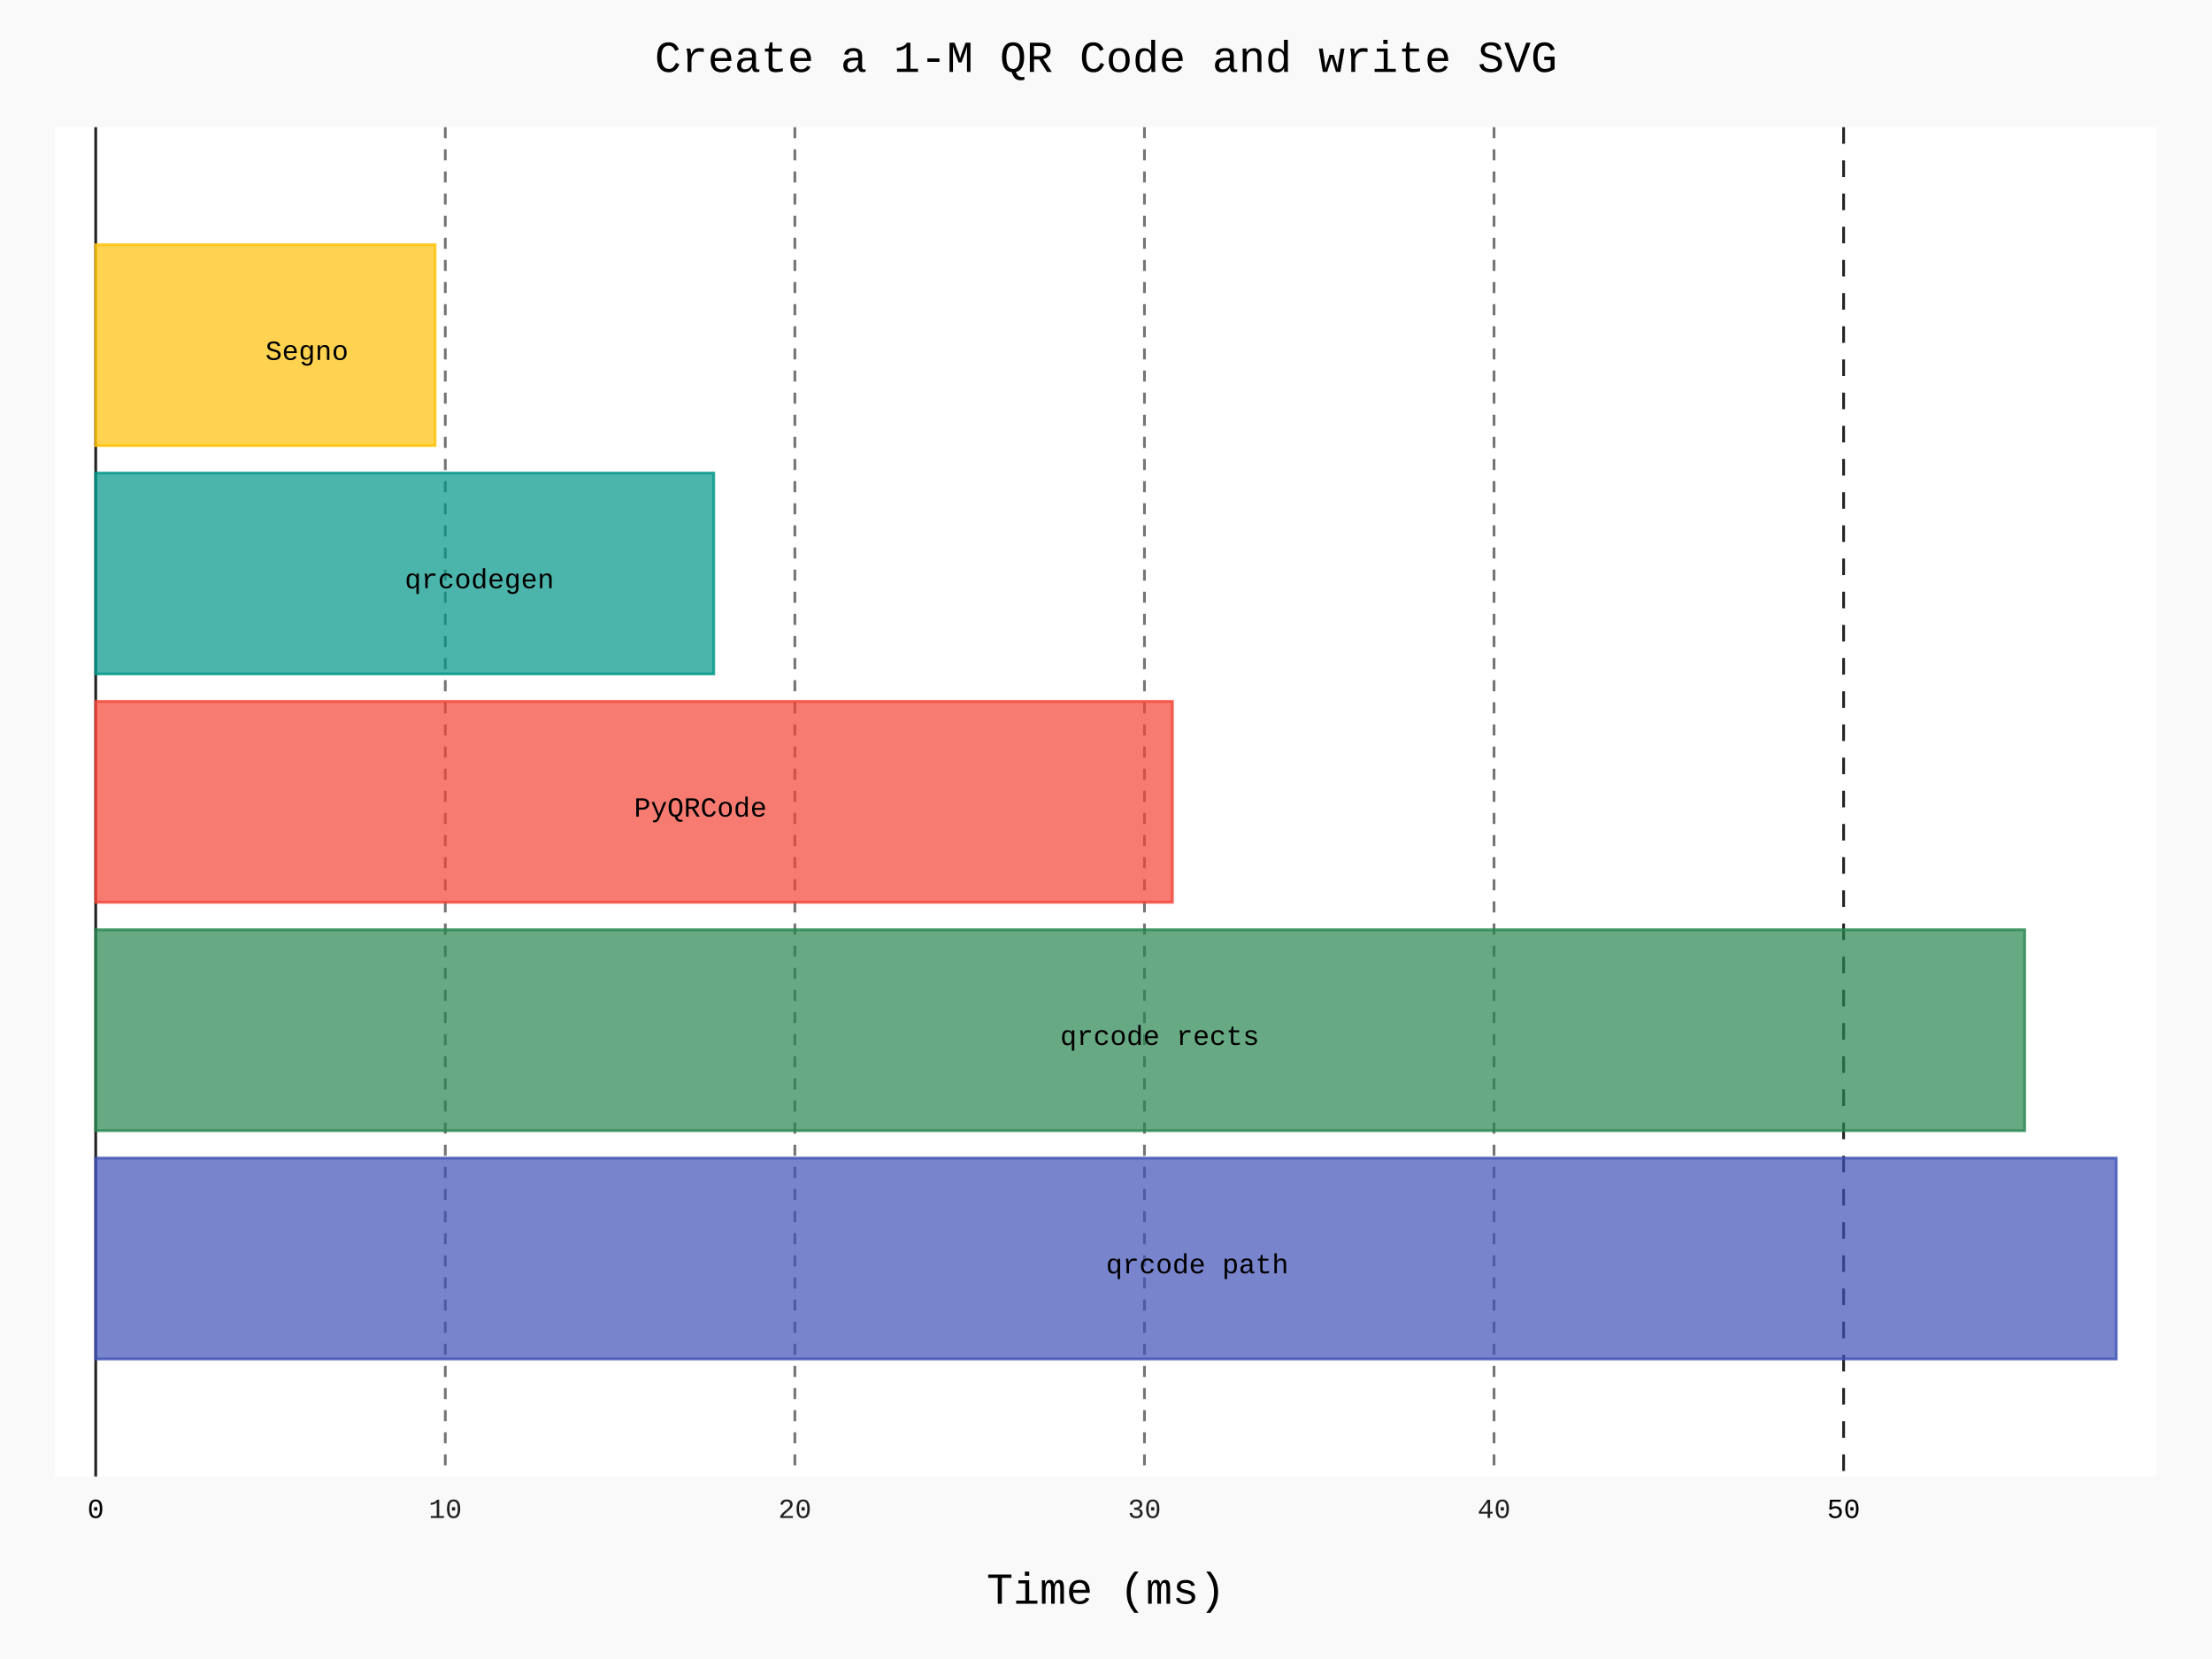
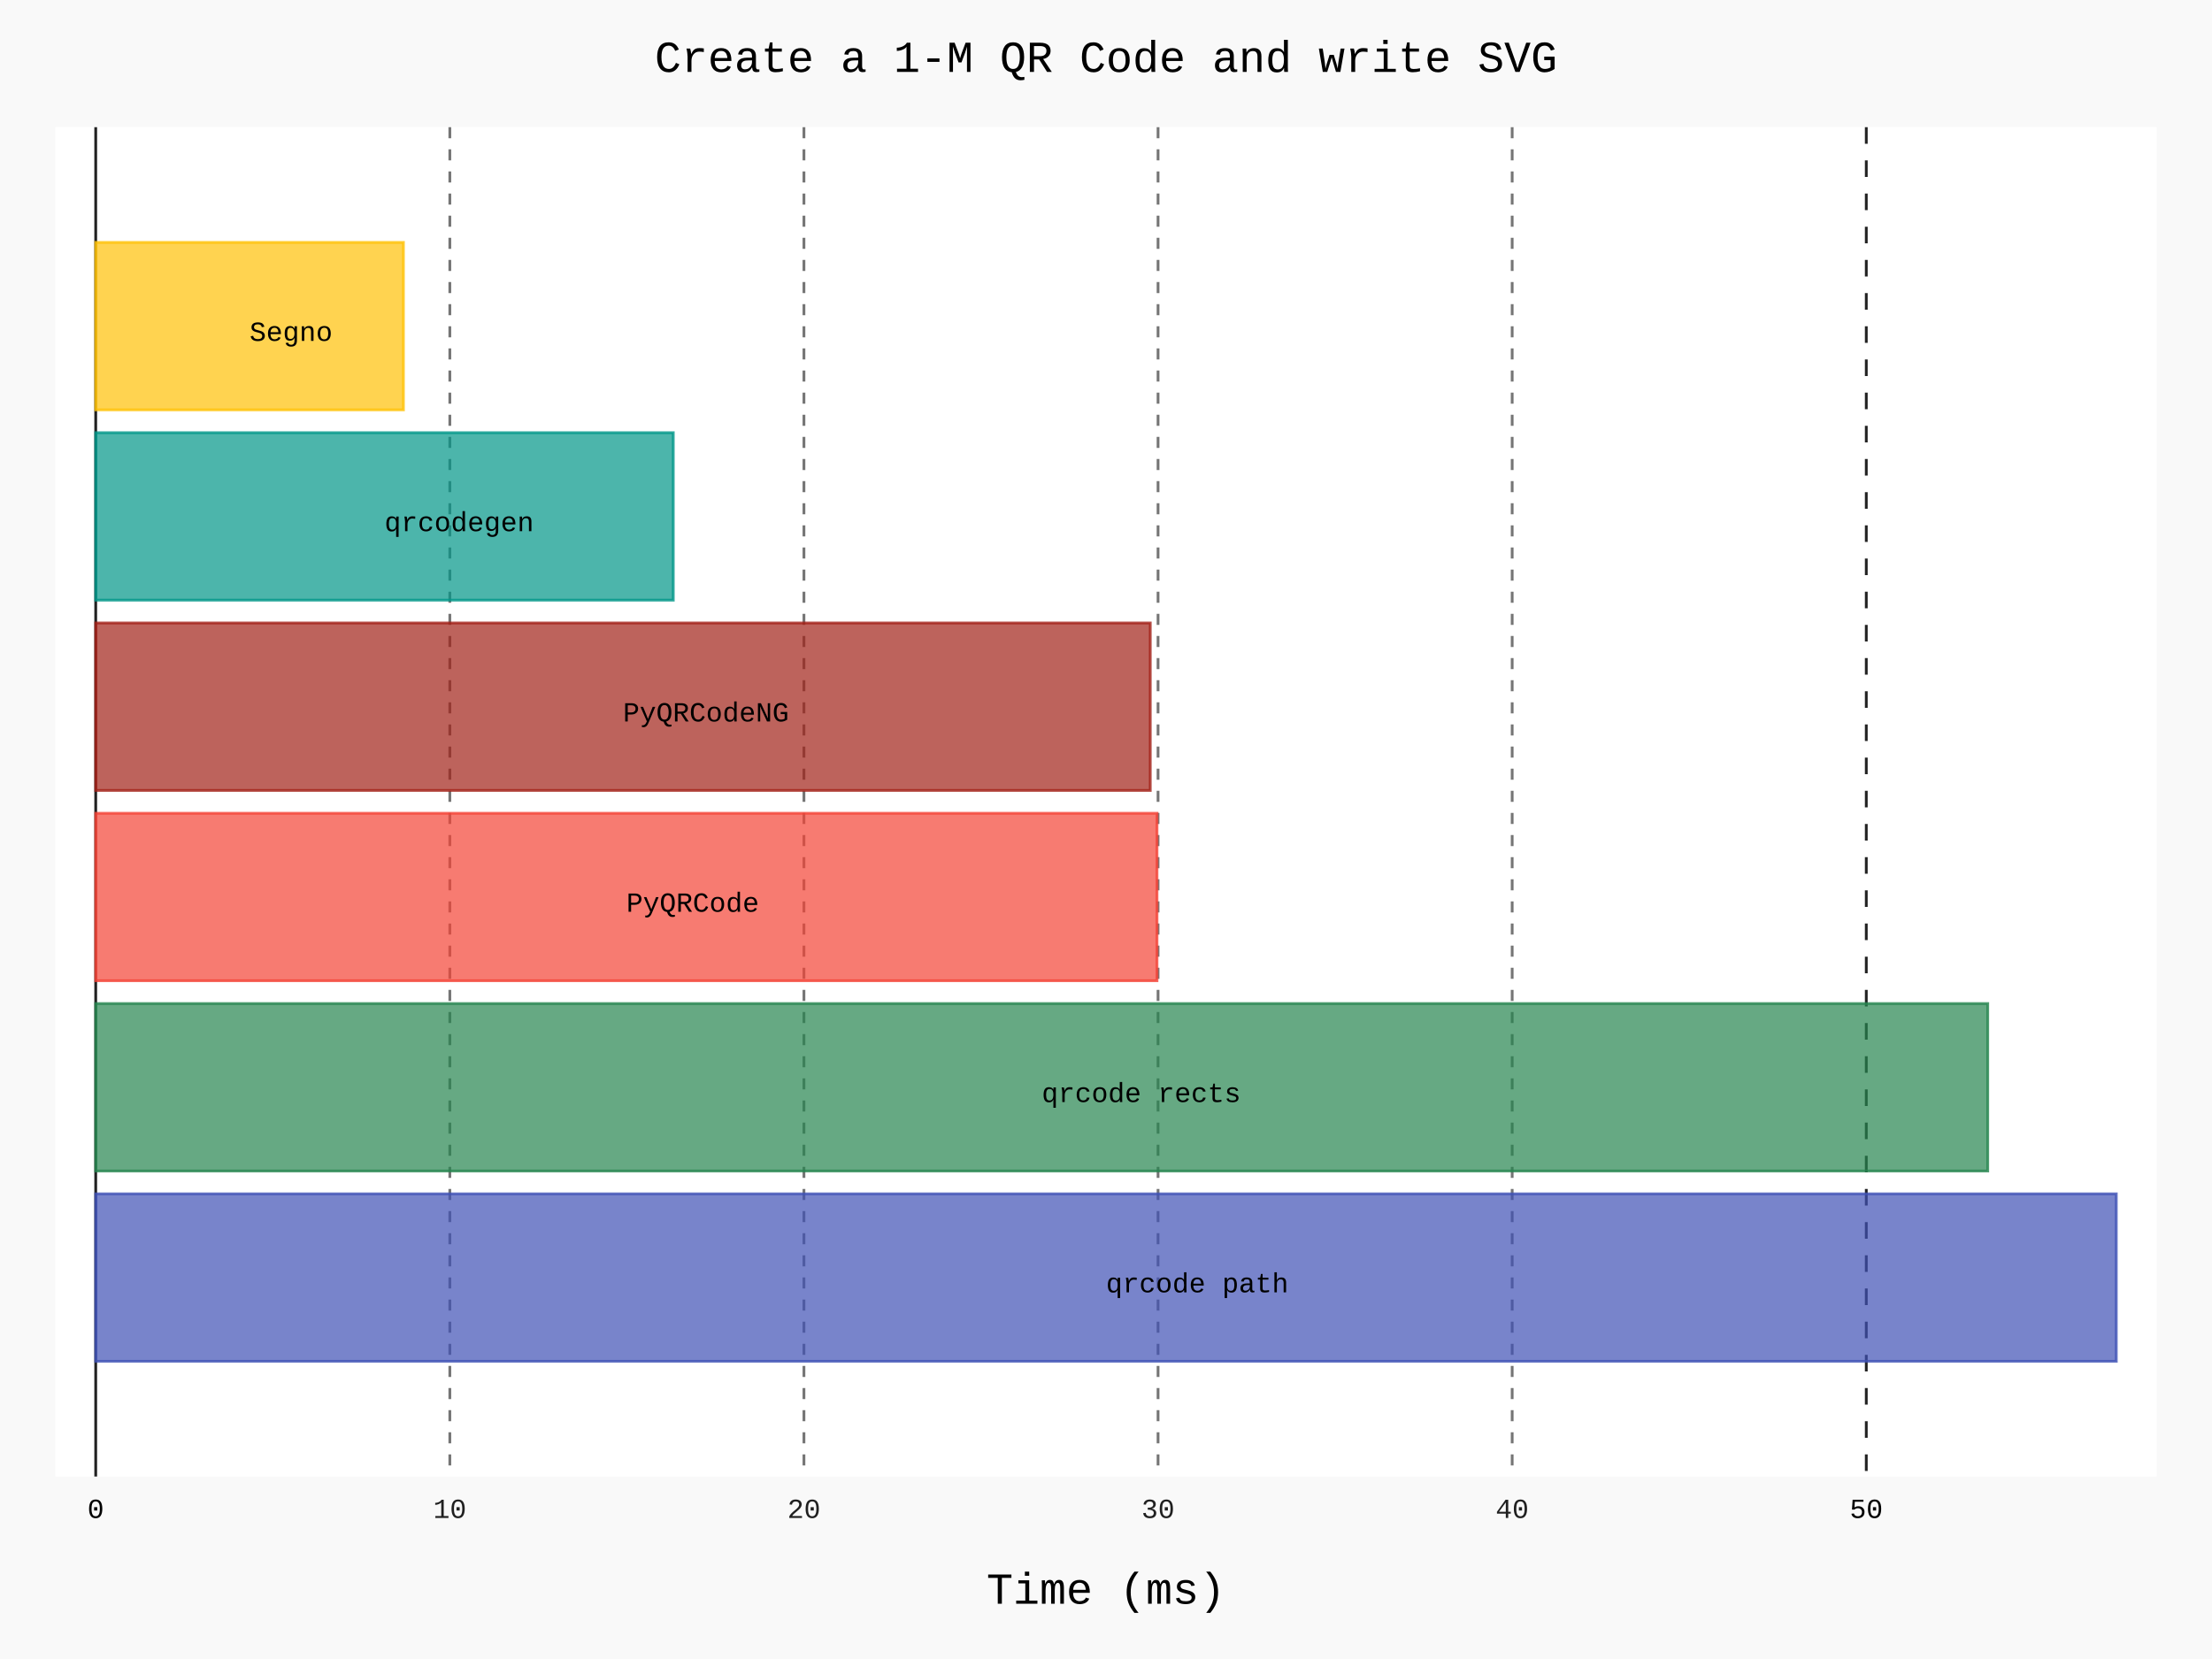
- <svg xmlns="http://www.w3.org/2000/svg" class="pygal-chart" id="chart-7f5a9bb5-65cb-453c-b338-b646a56fb398" viewBox="0 0 800 600">
+ <svg xmlns="http://www.w3.org/2000/svg" class="pygal-chart" id="chart-72c07c0e-d07e-40d5-acb6-f27f57f7df5c" viewBox="0 0 800 600">
  <defs>
-     <style type="text/css">#chart-7f5a9bb5-65cb-453c-b338-b646a56fb398{-webkit-user-select:none;-webkit-font-smoothing:antialiased;font-family:Consolas,"Liberation Mono",Menlo,Courier,monospace}#chart-7f5a9bb5-65cb-453c-b338-b646a56fb398 .title{font-family:Consolas,"Liberation Mono",Menlo,Courier,monospace;font-size:16px}#chart-7f5a9bb5-65cb-453c-b338-b646a56fb398 .legends .legend text{font-family:Consolas,"Liberation Mono",Menlo,Courier,monospace;font-size:14px}#chart-7f5a9bb5-65cb-453c-b338-b646a56fb398 .axis text{font-family:Consolas,"Liberation Mono",Menlo,Courier,monospace;font-size:10px}#chart-7f5a9bb5-65cb-453c-b338-b646a56fb398 .axis text.major{font-family:Consolas,"Liberation Mono",Menlo,Courier,monospace;font-size:10px}#chart-7f5a9bb5-65cb-453c-b338-b646a56fb398 .text-overlay text.value{font-family:Consolas,"Liberation Mono",Menlo,Courier,monospace;font-size:16px}#chart-7f5a9bb5-65cb-453c-b338-b646a56fb398 .text-overlay text.label{font-family:Consolas,"Liberation Mono",Menlo,Courier,monospace;font-size:10px}#chart-7f5a9bb5-65cb-453c-b338-b646a56fb398 .tooltip{font-family:Consolas,"Liberation Mono",Menlo,Courier,monospace;font-size:14px}#chart-7f5a9bb5-65cb-453c-b338-b646a56fb398 text.no_data{font-family:Consolas,"Liberation Mono",Menlo,Courier,monospace;font-size:64px}
- #chart-7f5a9bb5-65cb-453c-b338-b646a56fb398{background-color:rgba(249,249,249,1)}#chart-7f5a9bb5-65cb-453c-b338-b646a56fb398 path,#chart-7f5a9bb5-65cb-453c-b338-b646a56fb398 line,#chart-7f5a9bb5-65cb-453c-b338-b646a56fb398 rect,#chart-7f5a9bb5-65cb-453c-b338-b646a56fb398 circle{-webkit-transition:150ms;-moz-transition:150ms;transition:150ms}#chart-7f5a9bb5-65cb-453c-b338-b646a56fb398 .graph &gt; .background{fill:rgba(249,249,249,1)}#chart-7f5a9bb5-65cb-453c-b338-b646a56fb398 .plot &gt; .background{fill:rgba(255,255,255,1)}#chart-7f5a9bb5-65cb-453c-b338-b646a56fb398 .graph{fill:rgba(0,0,0,.87)}#chart-7f5a9bb5-65cb-453c-b338-b646a56fb398 text.no_data{fill:rgba(0,0,0,1)}#chart-7f5a9bb5-65cb-453c-b338-b646a56fb398 .title{fill:rgba(0,0,0,1)}#chart-7f5a9bb5-65cb-453c-b338-b646a56fb398 .legends .legend text{fill:rgba(0,0,0,.87)}#chart-7f5a9bb5-65cb-453c-b338-b646a56fb398 .legends .legend:hover text{fill:rgba(0,0,0,1)}#chart-7f5a9bb5-65cb-453c-b338-b646a56fb398 .axis .line{stroke:rgba(0,0,0,1)}#chart-7f5a9bb5-65cb-453c-b338-b646a56fb398 .axis .guide.line{stroke:rgba(0,0,0,.54)}#chart-7f5a9bb5-65cb-453c-b338-b646a56fb398 .axis .major.line{stroke:rgba(0,0,0,.87)}#chart-7f5a9bb5-65cb-453c-b338-b646a56fb398 .axis text.major{fill:rgba(0,0,0,1)}#chart-7f5a9bb5-65cb-453c-b338-b646a56fb398 .axis.y .guides:hover .guide.line,#chart-7f5a9bb5-65cb-453c-b338-b646a56fb398 .line-graph .axis.x .guides:hover .guide.line,#chart-7f5a9bb5-65cb-453c-b338-b646a56fb398 .stackedline-graph .axis.x .guides:hover .guide.line,#chart-7f5a9bb5-65cb-453c-b338-b646a56fb398 .xy-graph .axis.x .guides:hover .guide.line{stroke:rgba(0,0,0,1)}#chart-7f5a9bb5-65cb-453c-b338-b646a56fb398 .axis .guides:hover text{fill:rgba(0,0,0,1)}#chart-7f5a9bb5-65cb-453c-b338-b646a56fb398 .reactive{fill-opacity:.7;stroke-opacity:.8}#chart-7f5a9bb5-65cb-453c-b338-b646a56fb398 .ci{stroke:rgba(0,0,0,.87)}#chart-7f5a9bb5-65cb-453c-b338-b646a56fb398 .reactive.active,#chart-7f5a9bb5-65cb-453c-b338-b646a56fb398 .active .reactive{fill-opacity:.8;stroke-opacity:.9;stroke-width:4}#chart-7f5a9bb5-65cb-453c-b338-b646a56fb398 .ci .reactive.active{stroke-width:1.5}#chart-7f5a9bb5-65cb-453c-b338-b646a56fb398 .series text{fill:rgba(0,0,0,1)}#chart-7f5a9bb5-65cb-453c-b338-b646a56fb398 .tooltip rect{fill:rgba(255,255,255,1);stroke:rgba(0,0,0,1);-webkit-transition:opacity 150ms;-moz-transition:opacity 150ms;transition:opacity 150ms}#chart-7f5a9bb5-65cb-453c-b338-b646a56fb398 .tooltip .label{fill:rgba(0,0,0,.87)}#chart-7f5a9bb5-65cb-453c-b338-b646a56fb398 .tooltip .label{fill:rgba(0,0,0,.87)}#chart-7f5a9bb5-65cb-453c-b338-b646a56fb398 .tooltip .legend{font-size:.8em;fill:rgba(0,0,0,.54)}#chart-7f5a9bb5-65cb-453c-b338-b646a56fb398 .tooltip .x_label{font-size:.6em;fill:rgba(0,0,0,1)}#chart-7f5a9bb5-65cb-453c-b338-b646a56fb398 .tooltip .xlink{font-size:.5em;text-decoration:underline}#chart-7f5a9bb5-65cb-453c-b338-b646a56fb398 .tooltip .value{font-size:1.5em}#chart-7f5a9bb5-65cb-453c-b338-b646a56fb398 .bound{font-size:.5em}#chart-7f5a9bb5-65cb-453c-b338-b646a56fb398 .max-value{font-size:.75em;fill:rgba(0,0,0,.54)}#chart-7f5a9bb5-65cb-453c-b338-b646a56fb398 .map-element{fill:rgba(255,255,255,1);stroke:rgba(0,0,0,.54) !important}#chart-7f5a9bb5-65cb-453c-b338-b646a56fb398 .map-element .reactive{fill-opacity:inherit;stroke-opacity:inherit}#chart-7f5a9bb5-65cb-453c-b338-b646a56fb398 .color-0,#chart-7f5a9bb5-65cb-453c-b338-b646a56fb398 .color-0 a:visited{stroke:#F44336;fill:#F44336}#chart-7f5a9bb5-65cb-453c-b338-b646a56fb398 .color-1,#chart-7f5a9bb5-65cb-453c-b338-b646a56fb398 .color-1 a:visited{stroke:#3F51B5;fill:#3F51B5}#chart-7f5a9bb5-65cb-453c-b338-b646a56fb398 .color-2,#chart-7f5a9bb5-65cb-453c-b338-b646a56fb398 .color-2 a:visited{stroke:#009688;fill:#009688}#chart-7f5a9bb5-65cb-453c-b338-b646a56fb398 .color-3,#chart-7f5a9bb5-65cb-453c-b338-b646a56fb398 .color-3 a:visited{stroke:#FFC107;fill:#FFC107}#chart-7f5a9bb5-65cb-453c-b338-b646a56fb398 .color-4,#chart-7f5a9bb5-65cb-453c-b338-b646a56fb398 .color-4 a:visited{stroke:#FF5722;fill:#FF5722}#chart-7f5a9bb5-65cb-453c-b338-b646a56fb398 .text-overlay .color-0 text{fill:black}#chart-7f5a9bb5-65cb-453c-b338-b646a56fb398 .text-overlay .color-1 text{fill:black}#chart-7f5a9bb5-65cb-453c-b338-b646a56fb398 .text-overlay .color-2 text{fill:black}#chart-7f5a9bb5-65cb-453c-b338-b646a56fb398 .text-overlay .color-3 text{fill:black}#chart-7f5a9bb5-65cb-453c-b338-b646a56fb398 .text-overlay .color-4 text{fill:black}
- #chart-7f5a9bb5-65cb-453c-b338-b646a56fb398 text.no_data{text-anchor:middle}#chart-7f5a9bb5-65cb-453c-b338-b646a56fb398 .guide.line{fill:none}#chart-7f5a9bb5-65cb-453c-b338-b646a56fb398 .centered{text-anchor:middle}#chart-7f5a9bb5-65cb-453c-b338-b646a56fb398 .title{text-anchor:middle}#chart-7f5a9bb5-65cb-453c-b338-b646a56fb398 .legends .legend text{fill-opacity:1}#chart-7f5a9bb5-65cb-453c-b338-b646a56fb398 .axis.x text{text-anchor:middle}#chart-7f5a9bb5-65cb-453c-b338-b646a56fb398 .axis.x:not(.web) text[transform]{text-anchor:start}#chart-7f5a9bb5-65cb-453c-b338-b646a56fb398 .axis.x:not(.web) text[transform].backwards{text-anchor:end}#chart-7f5a9bb5-65cb-453c-b338-b646a56fb398 .axis.y text{text-anchor:end}#chart-7f5a9bb5-65cb-453c-b338-b646a56fb398 .axis.y text[transform].backwards{text-anchor:start}#chart-7f5a9bb5-65cb-453c-b338-b646a56fb398 .axis.y2 text{text-anchor:start}#chart-7f5a9bb5-65cb-453c-b338-b646a56fb398 .axis.y2 text[transform].backwards{text-anchor:end}#chart-7f5a9bb5-65cb-453c-b338-b646a56fb398 .axis .guide.line{stroke-dasharray:4,4}#chart-7f5a9bb5-65cb-453c-b338-b646a56fb398 .axis .major.guide.line{stroke-dasharray:6,6}#chart-7f5a9bb5-65cb-453c-b338-b646a56fb398 .horizontal .axis.y .guide.line,#chart-7f5a9bb5-65cb-453c-b338-b646a56fb398 .horizontal .axis.y2 .guide.line,#chart-7f5a9bb5-65cb-453c-b338-b646a56fb398 .vertical .axis.x .guide.line{opacity:0}#chart-7f5a9bb5-65cb-453c-b338-b646a56fb398 .horizontal .axis.always_show .guide.line,#chart-7f5a9bb5-65cb-453c-b338-b646a56fb398 .vertical .axis.always_show .guide.line{opacity:1 !important}#chart-7f5a9bb5-65cb-453c-b338-b646a56fb398 .axis.y .guides:hover .guide.line,#chart-7f5a9bb5-65cb-453c-b338-b646a56fb398 .axis.y2 .guides:hover .guide.line,#chart-7f5a9bb5-65cb-453c-b338-b646a56fb398 .axis.x .guides:hover .guide.line{opacity:1}#chart-7f5a9bb5-65cb-453c-b338-b646a56fb398 .axis .guides:hover text{opacity:1}#chart-7f5a9bb5-65cb-453c-b338-b646a56fb398 .nofill{fill:none}#chart-7f5a9bb5-65cb-453c-b338-b646a56fb398 .subtle-fill{fill-opacity:.2}#chart-7f5a9bb5-65cb-453c-b338-b646a56fb398 .dot{stroke-width:1px;fill-opacity:1}#chart-7f5a9bb5-65cb-453c-b338-b646a56fb398 .dot.active{stroke-width:5px}#chart-7f5a9bb5-65cb-453c-b338-b646a56fb398 .dot.negative{fill:transparent}#chart-7f5a9bb5-65cb-453c-b338-b646a56fb398 text,#chart-7f5a9bb5-65cb-453c-b338-b646a56fb398 tspan{stroke:none !important}#chart-7f5a9bb5-65cb-453c-b338-b646a56fb398 .series text.active{opacity:1}#chart-7f5a9bb5-65cb-453c-b338-b646a56fb398 .tooltip rect{fill-opacity:.95;stroke-width:.5}#chart-7f5a9bb5-65cb-453c-b338-b646a56fb398 .tooltip text{fill-opacity:1}#chart-7f5a9bb5-65cb-453c-b338-b646a56fb398 .showable{visibility:hidden}#chart-7f5a9bb5-65cb-453c-b338-b646a56fb398 .showable.shown{visibility:visible}#chart-7f5a9bb5-65cb-453c-b338-b646a56fb398 .gauge-background{fill:rgba(229,229,229,1);stroke:none}#chart-7f5a9bb5-65cb-453c-b338-b646a56fb398 .bg-lines{stroke:rgba(249,249,249,1);stroke-width:2px}</style>
+     <style type="text/css">#chart-72c07c0e-d07e-40d5-acb6-f27f57f7df5c{-webkit-user-select:none;-webkit-font-smoothing:antialiased;font-family:Consolas,"Liberation Mono",Menlo,Courier,monospace}#chart-72c07c0e-d07e-40d5-acb6-f27f57f7df5c .title{font-family:Consolas,"Liberation Mono",Menlo,Courier,monospace;font-size:16px}#chart-72c07c0e-d07e-40d5-acb6-f27f57f7df5c .legends .legend text{font-family:Consolas,"Liberation Mono",Menlo,Courier,monospace;font-size:14px}#chart-72c07c0e-d07e-40d5-acb6-f27f57f7df5c .axis text{font-family:Consolas,"Liberation Mono",Menlo,Courier,monospace;font-size:10px}#chart-72c07c0e-d07e-40d5-acb6-f27f57f7df5c .axis text.major{font-family:Consolas,"Liberation Mono",Menlo,Courier,monospace;font-size:10px}#chart-72c07c0e-d07e-40d5-acb6-f27f57f7df5c .text-overlay text.value{font-family:Consolas,"Liberation Mono",Menlo,Courier,monospace;font-size:16px}#chart-72c07c0e-d07e-40d5-acb6-f27f57f7df5c .text-overlay text.label{font-family:Consolas,"Liberation Mono",Menlo,Courier,monospace;font-size:10px}#chart-72c07c0e-d07e-40d5-acb6-f27f57f7df5c .tooltip{font-family:Consolas,"Liberation Mono",Menlo,Courier,monospace;font-size:14px}#chart-72c07c0e-d07e-40d5-acb6-f27f57f7df5c text.no_data{font-family:Consolas,"Liberation Mono",Menlo,Courier,monospace;font-size:64px}
+ #chart-72c07c0e-d07e-40d5-acb6-f27f57f7df5c{background-color:rgba(249,249,249,1)}#chart-72c07c0e-d07e-40d5-acb6-f27f57f7df5c path,#chart-72c07c0e-d07e-40d5-acb6-f27f57f7df5c line,#chart-72c07c0e-d07e-40d5-acb6-f27f57f7df5c rect,#chart-72c07c0e-d07e-40d5-acb6-f27f57f7df5c circle{-webkit-transition:150ms;-moz-transition:150ms;transition:150ms}#chart-72c07c0e-d07e-40d5-acb6-f27f57f7df5c .graph &gt; .background{fill:rgba(249,249,249,1)}#chart-72c07c0e-d07e-40d5-acb6-f27f57f7df5c .plot &gt; .background{fill:rgba(255,255,255,1)}#chart-72c07c0e-d07e-40d5-acb6-f27f57f7df5c .graph{fill:rgba(0,0,0,.87)}#chart-72c07c0e-d07e-40d5-acb6-f27f57f7df5c text.no_data{fill:rgba(0,0,0,1)}#chart-72c07c0e-d07e-40d5-acb6-f27f57f7df5c .title{fill:rgba(0,0,0,1)}#chart-72c07c0e-d07e-40d5-acb6-f27f57f7df5c .legends .legend text{fill:rgba(0,0,0,.87)}#chart-72c07c0e-d07e-40d5-acb6-f27f57f7df5c .legends .legend:hover text{fill:rgba(0,0,0,1)}#chart-72c07c0e-d07e-40d5-acb6-f27f57f7df5c .axis .line{stroke:rgba(0,0,0,1)}#chart-72c07c0e-d07e-40d5-acb6-f27f57f7df5c .axis .guide.line{stroke:rgba(0,0,0,.54)}#chart-72c07c0e-d07e-40d5-acb6-f27f57f7df5c .axis .major.line{stroke:rgba(0,0,0,.87)}#chart-72c07c0e-d07e-40d5-acb6-f27f57f7df5c .axis text.major{fill:rgba(0,0,0,1)}#chart-72c07c0e-d07e-40d5-acb6-f27f57f7df5c .axis.y .guides:hover .guide.line,#chart-72c07c0e-d07e-40d5-acb6-f27f57f7df5c .line-graph .axis.x .guides:hover .guide.line,#chart-72c07c0e-d07e-40d5-acb6-f27f57f7df5c .stackedline-graph .axis.x .guides:hover .guide.line,#chart-72c07c0e-d07e-40d5-acb6-f27f57f7df5c .xy-graph .axis.x .guides:hover .guide.line{stroke:rgba(0,0,0,1)}#chart-72c07c0e-d07e-40d5-acb6-f27f57f7df5c .axis .guides:hover text{fill:rgba(0,0,0,1)}#chart-72c07c0e-d07e-40d5-acb6-f27f57f7df5c .reactive{fill-opacity:.7;stroke-opacity:.8}#chart-72c07c0e-d07e-40d5-acb6-f27f57f7df5c .ci{stroke:rgba(0,0,0,.87)}#chart-72c07c0e-d07e-40d5-acb6-f27f57f7df5c .reactive.active,#chart-72c07c0e-d07e-40d5-acb6-f27f57f7df5c .active .reactive{fill-opacity:.8;stroke-opacity:.9;stroke-width:4}#chart-72c07c0e-d07e-40d5-acb6-f27f57f7df5c .ci .reactive.active{stroke-width:1.5}#chart-72c07c0e-d07e-40d5-acb6-f27f57f7df5c .series text{fill:rgba(0,0,0,1)}#chart-72c07c0e-d07e-40d5-acb6-f27f57f7df5c .tooltip rect{fill:rgba(255,255,255,1);stroke:rgba(0,0,0,1);-webkit-transition:opacity 150ms;-moz-transition:opacity 150ms;transition:opacity 150ms}#chart-72c07c0e-d07e-40d5-acb6-f27f57f7df5c .tooltip .label{fill:rgba(0,0,0,.87)}#chart-72c07c0e-d07e-40d5-acb6-f27f57f7df5c .tooltip .label{fill:rgba(0,0,0,.87)}#chart-72c07c0e-d07e-40d5-acb6-f27f57f7df5c .tooltip .legend{font-size:.8em;fill:rgba(0,0,0,.54)}#chart-72c07c0e-d07e-40d5-acb6-f27f57f7df5c .tooltip .x_label{font-size:.6em;fill:rgba(0,0,0,1)}#chart-72c07c0e-d07e-40d5-acb6-f27f57f7df5c .tooltip .xlink{font-size:.5em;text-decoration:underline}#chart-72c07c0e-d07e-40d5-acb6-f27f57f7df5c .tooltip .value{font-size:1.5em}#chart-72c07c0e-d07e-40d5-acb6-f27f57f7df5c .bound{font-size:.5em}#chart-72c07c0e-d07e-40d5-acb6-f27f57f7df5c .max-value{font-size:.75em;fill:rgba(0,0,0,.54)}#chart-72c07c0e-d07e-40d5-acb6-f27f57f7df5c .map-element{fill:rgba(255,255,255,1);stroke:rgba(0,0,0,.54) !important}#chart-72c07c0e-d07e-40d5-acb6-f27f57f7df5c .map-element .reactive{fill-opacity:inherit;stroke-opacity:inherit}#chart-72c07c0e-d07e-40d5-acb6-f27f57f7df5c .color-0,#chart-72c07c0e-d07e-40d5-acb6-f27f57f7df5c .color-0 a:visited{stroke:#F44336;fill:#F44336}#chart-72c07c0e-d07e-40d5-acb6-f27f57f7df5c .color-1,#chart-72c07c0e-d07e-40d5-acb6-f27f57f7df5c .color-1 a:visited{stroke:#3F51B5;fill:#3F51B5}#chart-72c07c0e-d07e-40d5-acb6-f27f57f7df5c .color-2,#chart-72c07c0e-d07e-40d5-acb6-f27f57f7df5c .color-2 a:visited{stroke:#009688;fill:#009688}#chart-72c07c0e-d07e-40d5-acb6-f27f57f7df5c .color-3,#chart-72c07c0e-d07e-40d5-acb6-f27f57f7df5c .color-3 a:visited{stroke:#FFC107;fill:#FFC107}#chart-72c07c0e-d07e-40d5-acb6-f27f57f7df5c .color-4,#chart-72c07c0e-d07e-40d5-acb6-f27f57f7df5c .color-4 a:visited{stroke:#FF5722;fill:#FF5722}#chart-72c07c0e-d07e-40d5-acb6-f27f57f7df5c .color-5,#chart-72c07c0e-d07e-40d5-acb6-f27f57f7df5c .color-5 a:visited{stroke:#9C27B0;fill:#9C27B0}#chart-72c07c0e-d07e-40d5-acb6-f27f57f7df5c .text-overlay .color-0 text{fill:black}#chart-72c07c0e-d07e-40d5-acb6-f27f57f7df5c .text-overlay .color-1 text{fill:black}#chart-72c07c0e-d07e-40d5-acb6-f27f57f7df5c .text-overlay .color-2 text{fill:black}#chart-72c07c0e-d07e-40d5-acb6-f27f57f7df5c .text-overlay .color-3 text{fill:black}#chart-72c07c0e-d07e-40d5-acb6-f27f57f7df5c .text-overlay .color-4 text{fill:black}#chart-72c07c0e-d07e-40d5-acb6-f27f57f7df5c .text-overlay .color-5 text{fill:black}
+ #chart-72c07c0e-d07e-40d5-acb6-f27f57f7df5c text.no_data{text-anchor:middle}#chart-72c07c0e-d07e-40d5-acb6-f27f57f7df5c .guide.line{fill:none}#chart-72c07c0e-d07e-40d5-acb6-f27f57f7df5c .centered{text-anchor:middle}#chart-72c07c0e-d07e-40d5-acb6-f27f57f7df5c .title{text-anchor:middle}#chart-72c07c0e-d07e-40d5-acb6-f27f57f7df5c .legends .legend text{fill-opacity:1}#chart-72c07c0e-d07e-40d5-acb6-f27f57f7df5c .axis.x text{text-anchor:middle}#chart-72c07c0e-d07e-40d5-acb6-f27f57f7df5c .axis.x:not(.web) text[transform]{text-anchor:start}#chart-72c07c0e-d07e-40d5-acb6-f27f57f7df5c .axis.x:not(.web) text[transform].backwards{text-anchor:end}#chart-72c07c0e-d07e-40d5-acb6-f27f57f7df5c .axis.y text{text-anchor:end}#chart-72c07c0e-d07e-40d5-acb6-f27f57f7df5c .axis.y text[transform].backwards{text-anchor:start}#chart-72c07c0e-d07e-40d5-acb6-f27f57f7df5c .axis.y2 text{text-anchor:start}#chart-72c07c0e-d07e-40d5-acb6-f27f57f7df5c .axis.y2 text[transform].backwards{text-anchor:end}#chart-72c07c0e-d07e-40d5-acb6-f27f57f7df5c .axis .guide.line{stroke-dasharray:4,4}#chart-72c07c0e-d07e-40d5-acb6-f27f57f7df5c .axis .major.guide.line{stroke-dasharray:6,6}#chart-72c07c0e-d07e-40d5-acb6-f27f57f7df5c .horizontal .axis.y .guide.line,#chart-72c07c0e-d07e-40d5-acb6-f27f57f7df5c .horizontal .axis.y2 .guide.line,#chart-72c07c0e-d07e-40d5-acb6-f27f57f7df5c .vertical .axis.x .guide.line{opacity:0}#chart-72c07c0e-d07e-40d5-acb6-f27f57f7df5c .horizontal .axis.always_show .guide.line,#chart-72c07c0e-d07e-40d5-acb6-f27f57f7df5c .vertical .axis.always_show .guide.line{opacity:1 !important}#chart-72c07c0e-d07e-40d5-acb6-f27f57f7df5c .axis.y .guides:hover .guide.line,#chart-72c07c0e-d07e-40d5-acb6-f27f57f7df5c .axis.y2 .guides:hover .guide.line,#chart-72c07c0e-d07e-40d5-acb6-f27f57f7df5c .axis.x .guides:hover .guide.line{opacity:1}#chart-72c07c0e-d07e-40d5-acb6-f27f57f7df5c .axis .guides:hover text{opacity:1}#chart-72c07c0e-d07e-40d5-acb6-f27f57f7df5c .nofill{fill:none}#chart-72c07c0e-d07e-40d5-acb6-f27f57f7df5c .subtle-fill{fill-opacity:.2}#chart-72c07c0e-d07e-40d5-acb6-f27f57f7df5c .dot{stroke-width:1px;fill-opacity:1}#chart-72c07c0e-d07e-40d5-acb6-f27f57f7df5c .dot.active{stroke-width:5px}#chart-72c07c0e-d07e-40d5-acb6-f27f57f7df5c .dot.negative{fill:transparent}#chart-72c07c0e-d07e-40d5-acb6-f27f57f7df5c text,#chart-72c07c0e-d07e-40d5-acb6-f27f57f7df5c tspan{stroke:none !important}#chart-72c07c0e-d07e-40d5-acb6-f27f57f7df5c .series text.active{opacity:1}#chart-72c07c0e-d07e-40d5-acb6-f27f57f7df5c .tooltip rect{fill-opacity:.95;stroke-width:.5}#chart-72c07c0e-d07e-40d5-acb6-f27f57f7df5c .tooltip text{fill-opacity:1}#chart-72c07c0e-d07e-40d5-acb6-f27f57f7df5c .showable{visibility:hidden}#chart-72c07c0e-d07e-40d5-acb6-f27f57f7df5c .showable.shown{visibility:visible}#chart-72c07c0e-d07e-40d5-acb6-f27f57f7df5c .gauge-background{fill:rgba(229,229,229,1);stroke:none}#chart-72c07c0e-d07e-40d5-acb6-f27f57f7df5c .bg-lines{stroke:rgba(249,249,249,1);stroke-width:2px}</style>
  </defs>
  <g class="graph horizontalbar-graph horizontal">
    <rect class="background" height="600" width="800" x="0" y="0" />
    <g class="plot" transform="translate(20, 46)">
      <rect class="background" height="488" width="760" x="0" y="0" />
      <g class="axis x always_show">
        <g class="guides">
          <path class="axis major line" d="M14.615 0 v488" />
          <text class="major" x="14.615" y="503.0">0</text>
        </g>
        <g class="guides">
-           <path class="guide line" d="M141.046 0 v488" />
-           <text class="" x="141.046" y="503.0">10</text>
+           <path class="guide line" d="M142.686 0 v488" />
+           <text class="" x="142.686" y="503.0">10</text>
        </g>
        <g class="guides">
-           <path class="guide line" d="M267.477 0 v488" />
-           <text class="" x="267.477" y="503.0">20</text>
+           <path class="guide line" d="M270.756 0 v488" />
+           <text class="" x="270.756" y="503.0">20</text>
        </g>
        <g class="guides">
-           <path class="guide line" d="M393.907 0 v488" />
-           <text class="" x="393.907" y="503.0">30</text>
+           <path class="guide line" d="M398.826 0 v488" />
+           <text class="" x="398.826" y="503.0">30</text>
        </g>
        <g class="guides">
-           <path class="guide line" d="M520.338 0 v488" />
-           <text class="" x="520.338" y="503.0">40</text>
+           <path class="guide line" d="M526.897 0 v488" />
+           <text class="" x="526.897" y="503.0">40</text>
        </g>
        <g class="guides">
-           <path class="major guide line" d="M646.769 0 v488" />
-           <text class="major" x="646.769" y="503.0">50</text>
+           <path class="major guide line" d="M654.967 0 v488" />
+           <text class="major" x="654.967" y="503.0">50</text>
+         </g>
+       </g>
+       <g class="series serie-5 color-5">
+         <g class="bars">
+           <g class="bar" style="fill: #3F51B5; stroke: #3F51B5">
+             <rect class="rect reactive tooltip-trigger" height="60.562" rx="0" ry="0" width="730.769" x="14.615" y="385.77" />
+           </g>
        </g>
      </g>
      <g class="series serie-4 color-4">
        <g class="bars">
-           <g class="bar" style="fill: #3F51B5; stroke: #3F51B5">
-             <rect class="rect reactive tooltip-trigger" height="72.674" rx="0" ry="0" width="730.769" x="14.615" y="372.832" />
+           <g class="bar" style="fill: #26854F; stroke: #26854F">
+             <rect class="rect reactive tooltip-trigger" height="60.562" rx="0" ry="0" width="684.28" x="14.615" y="316.95" />
          </g>
        </g>
      </g>
      <g class="series serie-3 color-3">
        <g class="bars">
-           <g class="bar" style="fill: #26854F; stroke: #26854F">
-             <rect class="rect reactive tooltip-trigger" height="72.674" rx="0" ry="0" width="697.644" x="14.615" y="290.247" />
+           <g class="bar" style="fill: #F44336; stroke: #F44336">
+             <rect class="rect reactive tooltip-trigger" height="60.562" rx="0" ry="0" width="383.827" x="14.615" y="248.129" />
          </g>
        </g>
      </g>
      <g class="series serie-2 color-2">
        <g class="bars">
-           <g class="bar" style="fill: #F44336; stroke: #F44336">
-             <rect class="rect reactive tooltip-trigger" height="72.674" rx="0" ry="0" width="389.406" x="14.615" y="207.663" />
+           <g class="bar" style="fill: #A22118; stroke: #A22118">
+             <rect class="rect reactive tooltip-trigger" height="60.562" rx="0" ry="0" width="381.393" x="14.615" y="179.309" />
          </g>
        </g>
      </g>
      <g class="series serie-1 color-1">
        <g class="bars">
          <g class="bar" style="fill: #009688; stroke: #009688">
-             <rect class="rect reactive tooltip-trigger" height="72.674" rx="0" ry="0" width="223.529" x="14.615" y="125.078" />
+             <rect class="rect reactive tooltip-trigger" height="60.562" rx="0" ry="0" width="208.883" x="14.615" y="110.488" />
          </g>
        </g>
      </g>
      <g class="series serie-0 color-0">
        <g class="bars">
          <g class="bar" style="fill: #FFC107; stroke: #FFC107">
-             <rect class="rect reactive tooltip-trigger" height="72.674" rx="0" ry="0" width="122.764" x="14.615" y="42.494" />
+             <rect class="rect reactive tooltip-trigger" height="60.562" rx="0" ry="0" width="111.293" x="14.615" y="41.668" />
          </g>
        </g>
      </g>
    </g>
    <g class="titles">
      <text class="title plot_title" x="400.0" y="26">Create a 1-M QR Code and write SVG</text>
      <text class="title" x="400.0" y="580">Time (ms)</text>
    </g>
    <g class="plot overlay" transform="translate(20, 46)">
+       <g class="series serie-5 color-5" />
      <g class="series serie-4 color-4" />
      <g class="series serie-3 color-3" />
      <g class="series serie-2 color-2" />
      <g class="series serie-1 color-1" />
      <g class="series serie-0 color-0" />
    </g>
    <g class="plot text-overlay" transform="translate(20, 46)">
+       <g class="series serie-5 color-5">
+         <text class="label" x="380.0" y="421.385">qrcode path</text>
+       </g>
      <g class="series serie-4 color-4">
-         <text class="label" x="380.0" y="414.503">qrcode path</text>
+         <text class="label" x="356.755" y="352.564">qrcode rects</text>
      </g>
      <g class="series serie-3 color-3">
-         <text class="label" x="363.438" y="331.918">qrcode rects</text>
+         <text class="label" x="206.529" y="283.744">PyQRCode</text>
      </g>
      <g class="series serie-2 color-2">
-         <text class="label" x="209.319" y="249.333">PyQRCode</text>
+         <text class="label" x="205.312" y="214.923">PyQRCodeNG</text>
      </g>
      <g class="series serie-1 color-1">
-         <text class="label" x="126.38" y="166.749">qrcodegen</text>
+         <text class="label" x="119.057" y="146.103">qrcodegen</text>
      </g>
      <g class="series serie-0 color-0">
-         <text class="label" x="75.997" y="84.164">Segno</text>
+         <text class="label" x="70.262" y="77.282">Segno</text>
      </g>
    </g>
    <g class="plot tooltip-overlay" transform="translate(20, 46)">
      <g class="tooltip" style="opacity: 0" transform="translate(0 0)">
        <rect class="tooltip-box" height="0" rx="0" ry="0" width="0" />
        <g class="text" />
      </g>
    </g>
  </g>
</svg>
